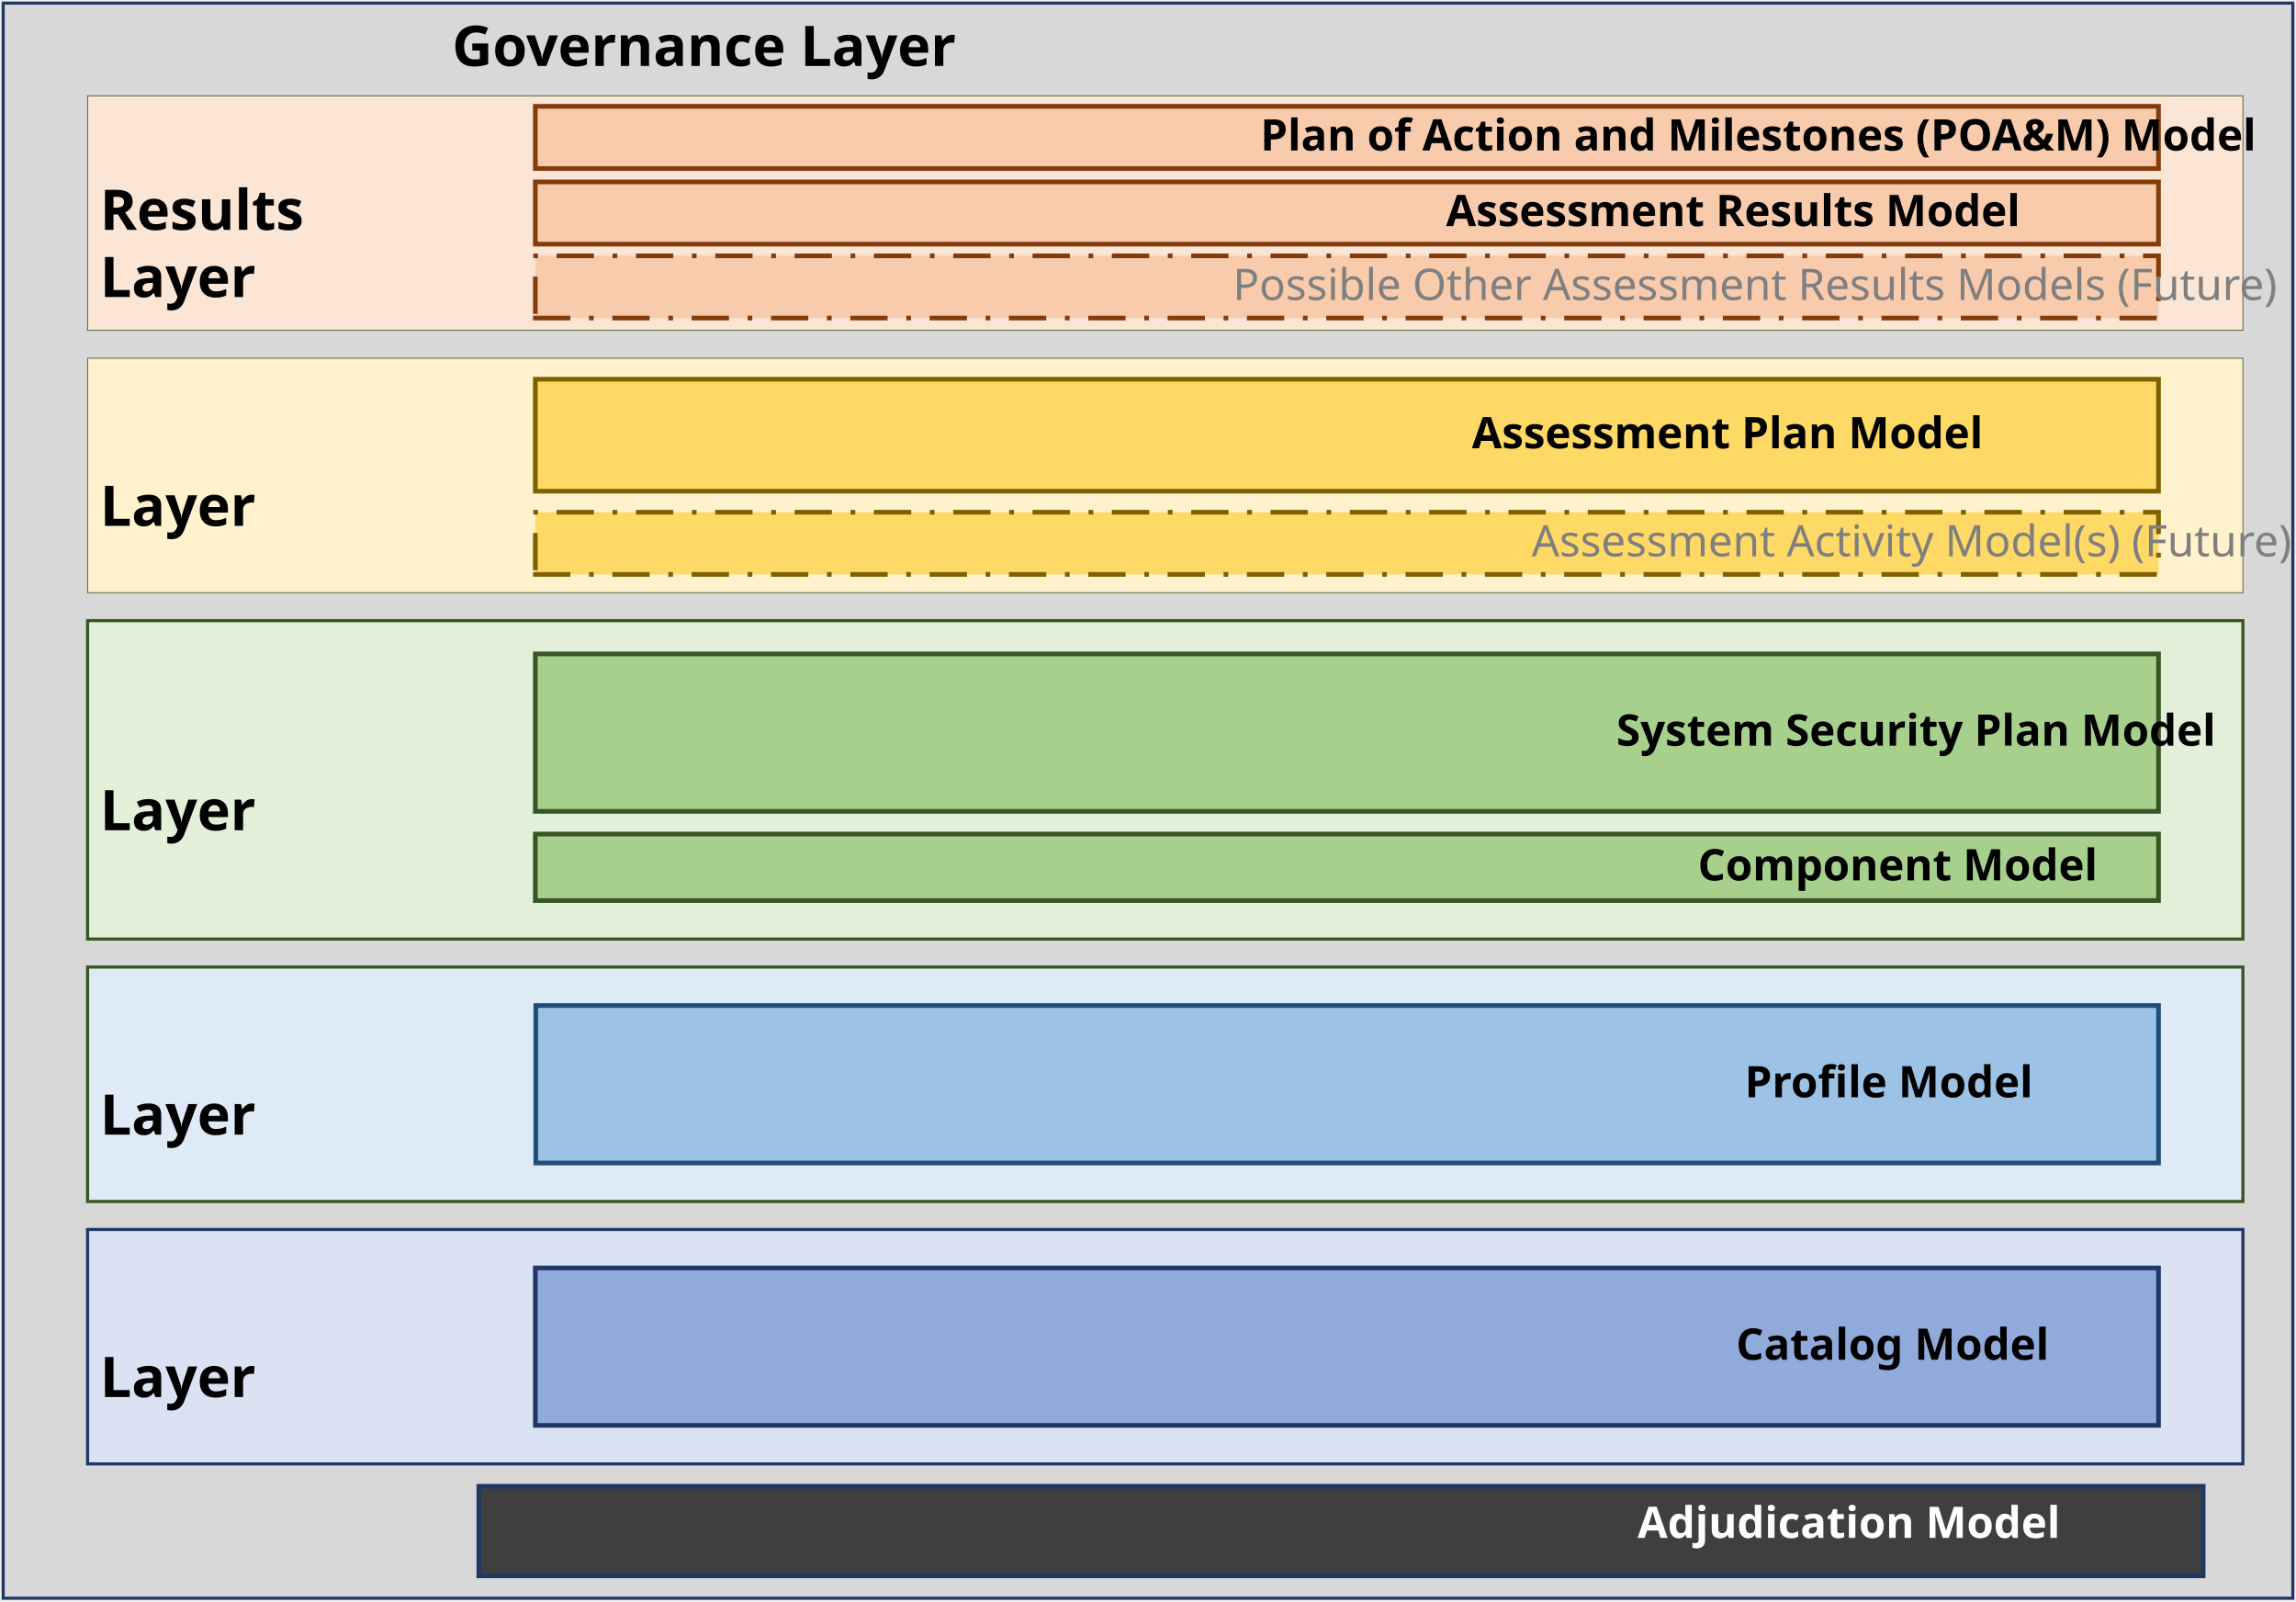
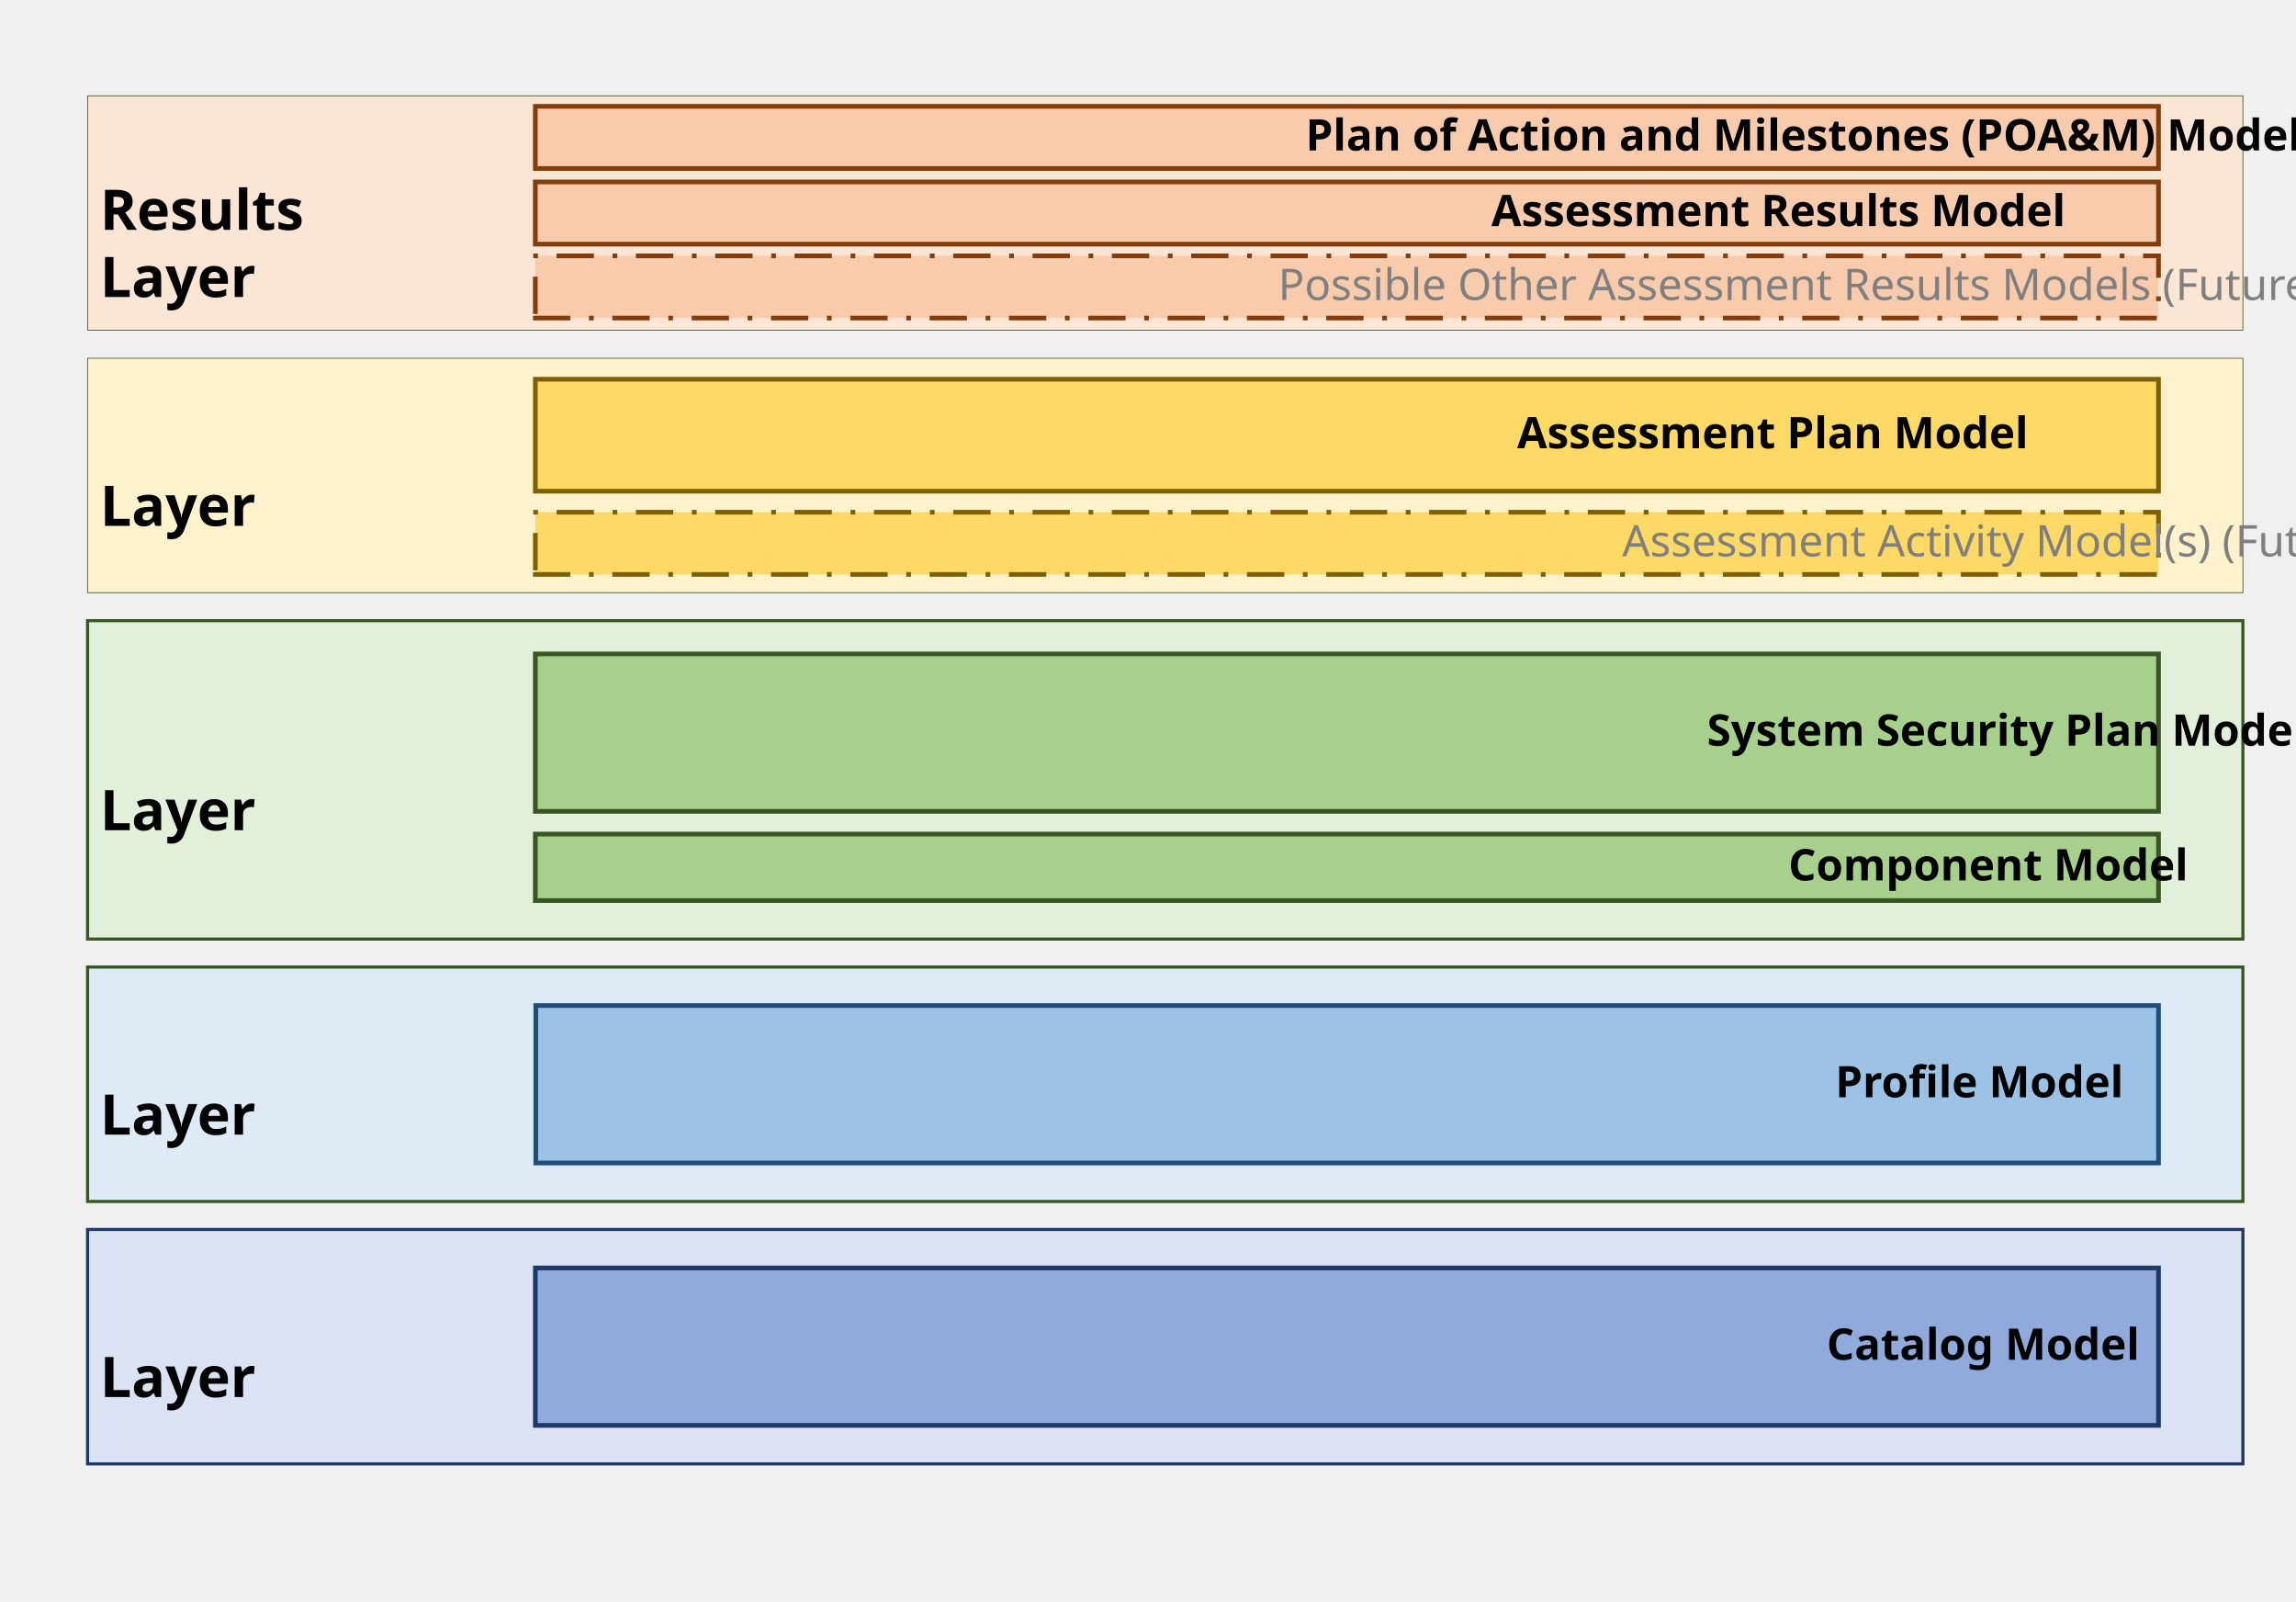
- <svg xmlns="http://www.w3.org/2000/svg" xmlns:ns1="http://schemas.microsoft.com/visio/2003/SVGExtensions/" xmlns:xlink="http://www.w3.org/1999/xlink" width="10.255in" height="7.151in" viewBox="0 0 738.346 514.888" xml:space="preserve" color-interpolation-filters="sRGB" class="st20">
+ <svg xmlns="http://www.w3.org/2000/svg" xmlns:ns1="http://schemas.microsoft.com/visio/2003/SVGExtensions/" xmlns:xlink="http://www.w3.org/1999/xlink" width="10.255in" height="7.151in" viewBox="0 0 738.346 514.888" xml:space="preserve" color-interpolation-filters="sRGB" class="st17">
  <ns1:documentProperties ns1:langID="1033" />
  <style type="text/css">
	
- 		.st1 {fill:#d8d8d8;stroke:#203864;stroke-width:1}
+ 		.st1 {fill:#deebf6;stroke:#375623;stroke-width:1}
		.st2 {fill:#000000;font-family:Calibri;font-size:1.5em;font-weight:bold}
- 		.st3 {fill:#3f3f3f;stroke:#203864;stroke-width:1.5}
- 		.st4 {fill:#ffffff;font-family:Calibri;font-size:1.167em;font-weight:bold}
- 		.st5 {fill:#deebf6;stroke:#375623;stroke-width:1}
- 		.st6 {font-size:1em}
- 		.st7 {fill:#9cc3e5;stroke:#1e4e79;stroke-width:1.5}
- 		.st8 {fill:#000000;font-family:Calibri;font-size:1.167em;font-weight:bold}
- 		.st9 {fill:#dae2f3;stroke:#203864;stroke-width:1}
- 		.st10 {fill:#90aadb;stroke:#203864;stroke-width:1.5}
- 		.st11 {fill:#fff2cc;stroke:#375623;stroke-width:0.25}
- 		.st12 {fill:#ffd965;stroke:#7f6000;stroke-dasharray:10.5,7.5,0.01,7.5;stroke-width:1.5}
- 		.st13 {fill:#7f7f7f;font-family:Calibri;font-size:1.167em}
- 		.st14 {fill:#fbe5d5;stroke:#375623;stroke-width:0.25}
- 		.st15 {fill:#e2efd9;stroke:#375623;stroke-width:1}
- 		.st16 {fill:#a8d08d;stroke:#375623;stroke-width:1.5}
- 		.st17 {fill:#ffd965;stroke:#7f6000;stroke-width:1.5}
- 		.st18 {fill:#f7cbac;stroke:#833c0b;stroke-dasharray:10.5,7.5,0.01,7.5;stroke-width:1.5}
- 		.st19 {fill:#f7cbac;stroke:#833c0b;stroke-width:1.5}
- 		.st20 {fill:none;fill-rule:evenodd;font-size:12px;overflow:visible;stroke-linecap:square;stroke-miterlimit:3}
+ 		.st3 {font-size:1em}
+ 		.st4 {fill:#9cc3e5;stroke:#1e4e79;stroke-width:1.5}
+ 		.st5 {fill:#000000;font-family:Calibri;font-size:1.167em;font-weight:bold}
+ 		.st6 {fill:#dae2f3;stroke:#203864;stroke-width:1}
+ 		.st7 {fill:#90aadb;stroke:#203864;stroke-width:1.5}
+ 		.st8 {fill:#fff2cc;stroke:#375623;stroke-width:0.25}
+ 		.st9 {fill:#ffd965;stroke:#7f6000;stroke-dasharray:10.5,7.5,0.01,7.5;stroke-width:1.5}
+ 		.st10 {fill:#7f7f7f;font-family:Calibri;font-size:1.167em}
+ 		.st11 {fill:#fbe5d5;stroke:#375623;stroke-width:0.25}
+ 		.st12 {fill:#e2efd9;stroke:#375623;stroke-width:1}
+ 		.st13 {fill:#a8d08d;stroke:#375623;stroke-width:1.5}
+ 		.st14 {fill:#ffd965;stroke:#7f6000;stroke-width:1.5}
+ 		.st15 {fill:#f7cbac;stroke:#833c0b;stroke-dasharray:10.5,7.5,0.01,7.5;stroke-width:1.5}
+ 		.st16 {fill:#f7cbac;stroke:#833c0b;stroke-width:1.5}
+ 		.st17 {fill:none;fill-rule:evenodd;font-size:12px;overflow:visible;stroke-linecap:square;stroke-miterlimit:3}
	
	</style>
  <g ns1:mID="0" ns1:index="1" ns1:groupContext="foregroundPage">
    <ns1:pageProperties ns1:drawingScale="1" ns1:pageScale="1" ns1:drawingUnits="0" ns1:shadowOffsetX="9.00001" ns1:shadowOffsetY="-9.00001" />
    <a xlink:href="https://pages.nist.gov/OSCAL/learnmore/architecture/#governance-layer" xlink:title="Governance Layer">
-       <g id="group1-1" transform="translate(1,-1.00022)" ns1:mID="1" ns1:groupContext="group">
+       <g id="group1-1" transform="translate(0.999999,-1.00086)" ns1:mID="1" ns1:groupContext="group">
        <g id="group2-2" ns1:mID="2" ns1:groupContext="group">
-           <g id="shape3-3" ns1:mID="3" ns1:groupContext="shape">
-             <ns1:userDefs>
-               <ns1:ud ns1:nameU="visVersion" ns1:val="VT0(15):26" />
-             </ns1:userDefs>
-             <ns1:textBlock ns1:margins="rect(4,4,4,4)" ns1:verticalAlign="0" />
-             <ns1:textRect cx="368.173" cy="258.44" width="736.37" height="512.887" />
-             <rect x="0" y="2" width="736.346" height="512.887" class="st1" />
-             <text x="3.99" y="22.2" class="st2" ns1:langID="1033">
-               <ns1:paragraph />
-               <ns1:tabList />Governance Layer</text>
-           </g>
-           <a xlink:href="https://pages.nist.gov/OSCAL/documentation/schema/adjudication/" xlink:title="Adjudication Model">
-             <g id="group4-6" transform="translate(152.975,-7.2)" ns1:mID="4" ns1:groupContext="group">
-               <g id="group5-7" ns1:mID="5" ns1:groupContext="group">
-                 <g id="shape6-8" ns1:mID="6" ns1:groupContext="shape">
-                   <ns1:userDefs>
-                     <ns1:ud ns1:nameU="visVersion" ns1:val="VT0(15):26" />
-                   </ns1:userDefs>
-                   <ns1:textBlock ns1:margins="rect(4,4,4,4)" ns1:verticalAlign="0" />
-                   <ns1:textRect cx="277.267" cy="500.488" width="554.56" height="28.8" />
-                   <rect x="0" y="486.088" width="554.533" height="28.8" class="st3" />
-                   <text x="219.74" y="502.69" class="st4" ns1:langID="1033">
-                     <ns1:paragraph ns1:horizAlign="1" />
-                     <ns1:tabList />Adjudication Model</text>
-                 </g>
-               </g>
-             </g>
-           </a>
-         </g>
+ 					</g>
      </g>
    </a>
    <a xlink:href="https://pages.nist.gov/OSCAL/learnmore/architecture/#profile-layer" xlink:title="Profile Layer">
-       <g id="group7-11" transform="translate(28.145,-128.575)" ns1:mID="7" ns1:groupContext="group">
-         <g id="group8-12" ns1:mID="8" ns1:groupContext="group">
-           <g id="group9-13" ns1:mID="9" ns1:groupContext="group">
-             <g id="shape10-14" ns1:mID="10" ns1:groupContext="shape">
-               <ns1:userDefs>
-                 <ns1:ud ns1:nameU="visVersion" ns1:val="VT0(15):26" />
-               </ns1:userDefs>
+       <g id="group9-3" transform="translate(28.145,-128.575)" ns1:mID="9" ns1:groupContext="group">
+         <g id="group10-4" ns1:mID="10" ns1:groupContext="group">
+           <g id="group11-5" ns1:mID="11" ns1:groupContext="group">
+             <g id="group12-6" ns1:mID="12" ns1:groupContext="group">
+               <g id="shape13-7" ns1:mID="13" ns1:groupContext="shape">
+                 <ns1:userDefs>
+                   <ns1:ud ns1:nameU="visVersion" ns1:val="VT0(15):26" />
+                 </ns1:userDefs>
+                 <ns1:textBlock ns1:margins="rect(4,4,4,4)" />
+                 <ns1:textRect cx="346.573" cy="477.2" width="693.17" height="75.375" />
+                 <rect x="0" y="439.513" width="693.146" height="75.375" class="st1" />
+                 <text x="3.99" y="471.8" class="st2" ns1:langID="1033">
+                   <ns1:paragraph />
+                   <ns1:tabList />Profile<ns1:newlineChar />
+                   <tspan x="3.99" dy="1.2em" class="st3">Layer</tspan>
+                 </text>
+               </g>
+               <a xlink:href="https://pages.nist.gov/OSCAL/documentation/schema/profile/">
+                 <g id="group14-11" transform="translate(144.145,-12.3751)" ns1:mID="14" ns1:groupContext="group">
+                   <g id="group15-12" ns1:mID="15" ns1:groupContext="group">
+                     <g id="group16-13" ns1:mID="16" ns1:groupContext="group">
+                       <g id="shape17-14" ns1:mID="17" ns1:groupContext="shape">
+                         <ns1:userDefs>
+                           <ns1:ud ns1:nameU="visVersion" ns1:val="VT0(15):26" />
+                         </ns1:userDefs>
+                         <ns1:textBlock ns1:margins="rect(4,4,4,4)" />
+                         <ns1:textRect cx="260.927" cy="489.575" width="521.87" height="50.625" />
+                         <rect x="0" y="464.263" width="521.855" height="50.625" class="st4" />
+                         <text x="221.31" y="493.77" class="st5" ns1:langID="1033">
+                           <ns1:paragraph ns1:horizAlign="1" />
+                           <ns1:tabList />Profile Model</text>
+                       </g>
+                     </g>
+                   </g>
+                 </g>
+               </a>
+             </g>
+           </g>
+         </g>
+       </g>
+     </a>
+     <a xlink:href="https://pages.nist.gov/OSCAL/learnmore/architecture/#catalog-layer" xlink:title="Catalog Layer">
+       <g id="group18-17" transform="translate(28.145,-44.2001)" ns1:mID="18" ns1:groupContext="group">
+         <g id="group19-18" ns1:mID="19" ns1:groupContext="group">
+           <g id="group20-19" ns1:mID="20" ns1:groupContext="group">
+             <g id="group21-20" ns1:mID="21" ns1:groupContext="group">
+               <g id="shape22-21" ns1:mID="22" ns1:groupContext="shape">
+                 <ns1:userDefs>
+                   <ns1:ud ns1:nameU="visVersion" ns1:val="VT0(15):26" />
+                 </ns1:userDefs>
+                 <ns1:textBlock ns1:margins="rect(4,4,4,4)" />
+                 <ns1:textRect cx="346.573" cy="477.2" width="693.17" height="75.375" />
+                 <rect x="0" y="439.513" width="693.146" height="75.375" class="st6" />
+                 <text x="3.99" y="471.8" class="st2" ns1:langID="1033">
+                   <ns1:paragraph />
+                   <ns1:tabList />Catalog<ns1:newlineChar />
+                   <tspan x="3.99" dy="1.2em" class="st3">Layer</tspan>
+                 </text>
+               </g>
+               <a xlink:href="https://pages.nist.gov/OSCAL/documentation/schema/catalog/">
+                 <g id="group23-25" transform="translate(144,-12.3751)" ns1:mID="23" ns1:groupContext="group">
+                   <g id="group24-26" ns1:mID="24" ns1:groupContext="group">
+                     <g id="group25-27" ns1:mID="25" ns1:groupContext="group">
+                       <g id="shape26-28" ns1:mID="26" ns1:groupContext="shape">
+                         <ns1:userDefs>
+                           <ns1:ud ns1:nameU="visVersion" ns1:val="VT0(15):26" />
+                         </ns1:userDefs>
+                         <ns1:textBlock ns1:margins="rect(4,4,4,4)" />
+                         <ns1:textRect cx="261" cy="489.575" width="522.02" height="50.625" />
+                         <rect x="0" y="464.263" width="522" height="50.625" class="st7" />
+                         <text x="218.69" y="493.77" class="st5" ns1:langID="1033">
+                           <ns1:paragraph ns1:horizAlign="1" />
+                           <ns1:tabList />Catalog Model</text>
+                       </g>
+                     </g>
+                   </g>
+                 </g>
+               </a>
+             </g>
+           </g>
+         </g>
+       </g>
+     </a>
+     <a xlink:href="https://pages.nist.gov/OSCAL/learnmore/architecture/#assessment-layer" xlink:title="Assessment Layer">
+       <g id="group27-31" transform="translate(28.145,-324.325)" ns1:mID="27" ns1:groupContext="group">
+         <g id="group28-32" ns1:mID="28" ns1:groupContext="group">
+           <g id="group29-33" ns1:mID="29" ns1:groupContext="group">
+             <g id="group30-34" ns1:mID="30" ns1:groupContext="group">
+               <g id="shape31-35" ns1:mID="31" ns1:groupContext="shape">
+                 <ns1:userDefs>
+                   <ns1:ud ns1:nameU="visVersion" ns1:val="VT0(15):26" />
+                 </ns1:userDefs>
+                 <ns1:textBlock ns1:margins="rect(4,4,4,4)" />
+                 <ns1:textRect cx="346.573" cy="477.2" width="693.17" height="75.375" />
+                 <rect x="0" y="439.513" width="693.146" height="75.375" class="st8" />
+                 <text x="3.99" y="471.8" class="st2" ns1:langID="1033">
+                   <ns1:paragraph />
+                   <ns1:tabList />Assessment<ns1:newlineChar />
+                   <tspan x="3.99" dy="1.2em" class="st3">Layer</tspan>
+                 </text>
+               </g>
+               <a xlink:href="https://pages.nist.gov/OSCAL/learnmore/architecture/#assessment-layer" xlink:title="Assessment Layer">
+                 <g id="group32-39" transform="translate(144,-5.87009)" ns1:mID="32" ns1:groupContext="group">
+                   <g id="group33-40" ns1:mID="33" ns1:groupContext="group">
+                     <g id="group34-41" ns1:mID="34" ns1:groupContext="group">
+                       <g id="shape35-42" ns1:mID="35" ns1:groupContext="shape">
+                         <ns1:userDefs />
+                         <ns1:textBlock ns1:margins="rect(4,4,4,4)" />
+                         <ns1:textRect cx="261" cy="504.883" width="522.01" height="20" />
+                         <path d="M0 514.89 L522 514.89 L522 494.89 L0 494.89 L0 514.89 Z" class="st9" />
+                         <text x="152.92" y="509.08" class="st10" ns1:langID="1033">
+                           <ns1:paragraph ns1:horizAlign="1" />
+                           <ns1:tabList />Assessment Activity Model(s) (Future)</text>
+                       </g>
+                     </g>
+                   </g>
+                 </g>
+               </a>
+             </g>
+           </g>
+         </g>
+       </g>
+     </a>
+     <a xlink:href="https://pages.nist.gov/OSCAL/learnmore/architecture/#assessment-results-layer">
+       <g id="group36-45" transform="translate(28.145,-408.701)" ns1:mID="36" ns1:groupContext="group">
+         <g id="group37-46" ns1:mID="37" ns1:groupContext="group">
+           <g id="group38-47" ns1:mID="38" ns1:groupContext="group">
+             <g id="group39-48" ns1:mID="39" ns1:groupContext="group">
+               <g id="shape40-49" ns1:mID="40" ns1:groupContext="shape">
+                 <ns1:userDefs>
+                   <ns1:ud ns1:nameU="visVersion" ns1:val="VT0(15):26" />
+                 </ns1:userDefs>
+                 <ns1:textBlock ns1:margins="rect(4,4,4,4)" />
+                 <ns1:textRect cx="346.573" cy="477.2" width="693.17" height="75.375" />
+                 <rect x="0" y="439.513" width="693.146" height="75.375" class="st11" />
+                 <text x="3.99" y="461" class="st2" ns1:langID="1033">
+                   <ns1:paragraph />
+                   <ns1:tabList />Assessment<ns1:newlineChar />
+                   <tspan x="3.99" dy="1.2em" class="st3">Results<ns1:newlineChar />
+                   </tspan>
+                   <tspan x="3.99" dy="1.2em" class="st3">Layer</tspan>
+                 </text>
+               </g>
+             </g>
+           </g>
+         </g>
+       </g>
+     </a>
+     <a xlink:href="https://pages.nist.gov/OSCAL/learnmore/architecture/#implementation-layer" xlink:title="Implementation Layer">
+       <g id="group41-54" transform="translate(28.145,-212.95)" ns1:mID="41" ns1:groupContext="group">
+         <g id="group42-55" ns1:mID="42" ns1:groupContext="group">
+           <g id="group43-56" ns1:mID="43" ns1:groupContext="group">
+             <g id="group44-57" ns1:mID="44" ns1:groupContext="group">
+               <g id="shape45-58" ns1:mID="45" ns1:groupContext="shape">
+                 <ns1:userDefs>
+                   <ns1:ud ns1:nameU="visVersion" ns1:val="VT0(15):26" />
+                 </ns1:userDefs>
+                 <ns1:textBlock ns1:margins="rect(4,4,4,4)" />
+                 <ns1:textRect cx="346.573" cy="463.7" width="693.17" height="102.375" />
+                 <rect x="0" y="412.513" width="693.146" height="102.375" class="st12" />
+                 <text x="3.99" y="458.3" class="st2" ns1:langID="1033">
+                   <ns1:paragraph />
+                   <ns1:tabList />Implementation<ns1:newlineChar />
+                   <tspan x="3.99" dy="1.2em" class="st3">Layer</tspan>
+                 </text>
+               </g>
+               <a xlink:href="https://pages.nist.gov/OSCAL/documentation/schema/ssp/">
+                 <g id="group46-62" transform="translate(144,-41.0625)" ns1:mID="46" ns1:groupContext="group">
+                   <g id="group47-63" ns1:mID="47" ns1:groupContext="group">
+                     <g id="group48-64" ns1:mID="48" ns1:groupContext="group">
+                       <g id="shape49-65" ns1:mID="49" ns1:groupContext="shape">
+                         <ns1:userDefs>
+                           <ns1:ud ns1:nameU="visVersion" ns1:val="VT0(15):26" />
+                         </ns1:userDefs>
+                         <ns1:textBlock ns1:margins="rect(4,4,4,4)" />
+                         <ns1:textRect cx="261" cy="489.575" width="522.02" height="50.625" />
+                         <rect x="0" y="464.263" width="522" height="50.625" class="st13" />
+                         <text x="180.19" y="493.77" class="st5" ns1:langID="1033">
+                           <ns1:paragraph ns1:horizAlign="1" />
+                           <ns1:tabList />System Security Plan Model</text>
+                       </g>
+                     </g>
+                   </g>
+                 </g>
+               </a>
+               <a xlink:href="https://pages.nist.gov/OSCAL/documentation/schema/component/">
+                 <g id="group50-68" transform="translate(144,-12.375)" ns1:mID="50" ns1:groupContext="group">
+                   <g id="group51-69" ns1:mID="51" ns1:groupContext="group">
+                     <g id="group52-70" ns1:mID="52" ns1:groupContext="group">
+                       <g id="shape53-71" ns1:mID="53" ns1:groupContext="shape">
+                         <ns1:userDefs>
+                           <ns1:ud ns1:nameU="visVersion" ns1:val="VT0(15):26" />
+                         </ns1:userDefs>
+                         <ns1:textBlock ns1:margins="rect(4,4,4,4)" />
+                         <ns1:textRect cx="261" cy="504.2" width="522.02" height="21.375" />
+                         <rect x="0" y="493.513" width="522" height="21.375" class="st13" />
+                         <text x="206.39" y="508.4" class="st5" ns1:langID="1033">
+                           <ns1:paragraph ns1:horizAlign="1" />
+                           <ns1:tabList />Component Model</text>
+                       </g>
+                     </g>
+                   </g>
+                 </g>
+               </a>
+             </g>
+           </g>
+         </g>
+       </g>
+     </a>
+     <a xlink:href="https://pages.nist.gov/OSCAL/documentation/schema/assessment-plan/" xlink:title="Assessment Plan Model">
+       <g id="group54-74" transform="translate(172.145,-356.951)" ns1:mID="54" ns1:groupContext="group">
+         <g id="group55-75" ns1:mID="55" ns1:groupContext="group">
+           <g id="group56-76" ns1:mID="56" ns1:groupContext="group">
+             <g id="shape57-77" ns1:mID="57" ns1:groupContext="shape">
+               <ns1:userDefs />
              <ns1:textBlock ns1:margins="rect(4,4,4,4)" />
-               <ns1:textRect cx="346.573" cy="477.2" width="693.17" height="75.375" />
-               <rect x="0" y="439.513" width="693.146" height="75.375" class="st5" />
-               <text x="3.99" y="471.8" class="st2" ns1:langID="1033">
-                 <ns1:paragraph />
-                 <ns1:tabList />Profile<ns1:newlineChar />
-                 <tspan x="3.99" dy="1.2em" class="st6">Layer</tspan>
-               </text>
-             </g>
-             <a xlink:href="https://pages.nist.gov/OSCAL/documentation/schema/profile/">
-               <g id="group11-18" transform="translate(144.145,-12.375)" ns1:mID="11" ns1:groupContext="group">
-                 <g id="group12-19" ns1:mID="12" ns1:groupContext="group">
-                   <g id="shape13-20" ns1:mID="13" ns1:groupContext="shape">
-                     <ns1:userDefs>
-                       <ns1:ud ns1:nameU="visVersion" ns1:val="VT0(15):26" />
-                     </ns1:userDefs>
-                     <ns1:textBlock ns1:margins="rect(4,4,4,4)" />
-                     <ns1:textRect cx="260.927" cy="489.575" width="521.87" height="50.625" />
-                     <rect x="0" y="464.263" width="521.855" height="50.625" class="st7" />
-                     <text x="221.31" y="493.77" class="st8" ns1:langID="1033">
-                       <ns1:paragraph ns1:horizAlign="1" />
-                       <ns1:tabList />Profile Model</text>
-                   </g>
-                 </g>
-               </g>
-             </a>
-           </g>
-         </g>
-       </g>
-     </a>
-     <a xlink:href="https://pages.nist.gov/OSCAL/learnmore/architecture/#catalog-layer" xlink:title="Catalog Layer">
-       <g id="group14-23" transform="translate(28.145,-44.2002)" ns1:mID="14" ns1:groupContext="group">
-         <g id="group15-24" ns1:mID="15" ns1:groupContext="group">
-           <g id="group16-25" ns1:mID="16" ns1:groupContext="group">
-             <g id="shape17-26" ns1:mID="17" ns1:groupContext="shape">
-               <ns1:userDefs>
-                 <ns1:ud ns1:nameU="visVersion" ns1:val="VT0(15):26" />
-               </ns1:userDefs>
+               <ns1:textRect cx="261" cy="496.888" width="522.01" height="36" />
+               <rect x="0" y="478.888" width="522" height="36" class="st14" />
+               <text x="191.96" y="501.09" class="st5" ns1:langID="1033">
+                 <ns1:paragraph ns1:horizAlign="1" />
+                 <ns1:tabList />Assessment Plan Model</text>
+             </g>
+           </g>
+         </g>
+       </g>
+     </a>
+     <a xlink:href="https://pages.nist.gov/OSCAL/learnmore/architecture/#assessment-results-layer" xlink:title="Assessment Results Layer">
+       <g id="group58-80" transform="translate(172.145,-412.624)" ns1:mID="58" ns1:groupContext="group">
+         <g id="group59-81" ns1:mID="59" ns1:groupContext="group">
+           <g id="group60-82" ns1:mID="60" ns1:groupContext="group">
+             <g id="shape61-83" ns1:mID="61" ns1:groupContext="shape">
+               <ns1:userDefs />
              <ns1:textBlock ns1:margins="rect(4,4,4,4)" />
-               <ns1:textRect cx="346.573" cy="477.2" width="693.17" height="75.375" />
-               <rect x="0" y="439.513" width="693.146" height="75.375" class="st9" />
-               <text x="3.99" y="471.8" class="st2" ns1:langID="1033">
-                 <ns1:paragraph />
-                 <ns1:tabList />Catalog<ns1:newlineChar />
-                 <tspan x="3.99" dy="1.2em" class="st6">Layer</tspan>
-               </text>
-             </g>
-             <a xlink:href="https://pages.nist.gov/OSCAL/documentation/schema/catalog/">
-               <g id="group18-30" transform="translate(144,-12.375)" ns1:mID="18" ns1:groupContext="group">
-                 <g id="group19-31" ns1:mID="19" ns1:groupContext="group">
-                   <g id="shape20-32" ns1:mID="20" ns1:groupContext="shape">
-                     <ns1:userDefs>
-                       <ns1:ud ns1:nameU="visVersion" ns1:val="VT0(15):26" />
-                     </ns1:userDefs>
-                     <ns1:textBlock ns1:margins="rect(4,4,4,4)" />
-                     <ns1:textRect cx="261" cy="489.575" width="522.02" height="50.625" />
-                     <rect x="0" y="464.263" width="522" height="50.625" class="st10" />
-                     <text x="218.69" y="493.77" class="st8" ns1:langID="1033">
-                       <ns1:paragraph ns1:horizAlign="1" />
-                       <ns1:tabList />Catalog Model</text>
-                   </g>
-                 </g>
-               </g>
-             </a>
-           </g>
-         </g>
-       </g>
-     </a>
-     <a xlink:href="https://pages.nist.gov/OSCAL/learnmore/architecture/#assessment-layer" xlink:title="Assessment Layer">
-       <g id="group21-35" transform="translate(28.145,-324.325)" ns1:mID="21" ns1:groupContext="group">
-         <g id="group22-36" ns1:mID="22" ns1:groupContext="group">
-           <g id="group23-37" ns1:mID="23" ns1:groupContext="group">
-             <g id="shape24-38" ns1:mID="24" ns1:groupContext="shape">
-               <ns1:userDefs>
-                 <ns1:ud ns1:nameU="visVersion" ns1:val="VT0(15):26" />
-               </ns1:userDefs>
+               <ns1:textRect cx="261" cy="504.883" width="522.01" height="20" />
+               <path d="M0 514.89 L522 514.89 L522 494.89 L0 494.89 L0 514.89 Z" class="st15" />
+               <text x="115.11" y="509.08" class="st10" ns1:langID="1033">
+                 <ns1:paragraph ns1:horizAlign="1" />
+                 <ns1:tabList />Possible Other Assessment Results Models (Future)</text>
+             </g>
+           </g>
+         </g>
+       </g>
+     </a>
+     <a xlink:href="https://pages.nist.gov/OSCAL/documentation/schema/assessment-results/" xlink:title="Assessment Results Model">
+       <g id="group62-86" transform="translate(172.145,-436.388)" ns1:mID="62" ns1:groupContext="group">
+         <g id="group63-87" ns1:mID="63" ns1:groupContext="group">
+           <g id="group64-88" ns1:mID="64" ns1:groupContext="group">
+             <g id="shape65-89" ns1:mID="65" ns1:groupContext="shape">
+               <ns1:userDefs />
              <ns1:textBlock ns1:margins="rect(4,4,4,4)" />
-               <ns1:textRect cx="346.573" cy="477.2" width="693.17" height="75.375" />
-               <rect x="0" y="439.513" width="693.146" height="75.375" class="st11" />
-               <text x="3.99" y="471.8" class="st2" ns1:langID="1033">
-                 <ns1:paragraph />
-                 <ns1:tabList />Assessment<ns1:newlineChar />
-                 <tspan x="3.99" dy="1.2em" class="st6">Layer</tspan>
-               </text>
-             </g>
-             <a xlink:href="https://pages.nist.gov/OSCAL/learnmore/architecture/#assessment-layer" xlink:title="Assessment Layer">
-               <g id="group25-42" transform="translate(144,-5.87199)" ns1:mID="25" ns1:groupContext="group">
-                 <g id="group26-43" ns1:mID="26" ns1:groupContext="group">
-                   <g id="shape27-44" ns1:mID="27" ns1:groupContext="shape">
-                     <ns1:userDefs />
-                     <ns1:textBlock ns1:margins="rect(4,4,4,4)" />
-                     <ns1:textRect cx="261" cy="504.885" width="522.01" height="20" />
-                     <path d="M0 514.89 L522 514.89 L522 494.89 L0 494.89 L0 514.89 Z" class="st12" />
-                     <text x="152.92" y="509.08" class="st13" ns1:langID="1033">
-                       <ns1:paragraph ns1:horizAlign="1" />
-                       <ns1:tabList />Assessment Activity Model(s) (Future)</text>
-                   </g>
-                 </g>
-               </g>
-             </a>
-           </g>
-         </g>
-       </g>
-     </a>
-     <a xlink:href="https://pages.nist.gov/OSCAL/learnmore/architecture/#assessment-results-layer">
-       <g id="group28-47" transform="translate(28.145,-408.701)" ns1:mID="28" ns1:groupContext="group">
-         <g id="group29-48" ns1:mID="29" ns1:groupContext="group">
-           <g id="group30-49" ns1:mID="30" ns1:groupContext="group">
-             <g id="shape31-50" ns1:mID="31" ns1:groupContext="shape">
-               <ns1:userDefs>
-                 <ns1:ud ns1:nameU="visVersion" ns1:val="VT0(15):26" />
-               </ns1:userDefs>
+               <ns1:textRect cx="261" cy="504.888" width="522.01" height="20" />
+               <rect x="0" y="494.888" width="522" height="20" class="st16" />
+               <text x="183.67" y="509.09" class="st5" ns1:langID="1033">
+                 <ns1:paragraph ns1:horizAlign="1" />
+                 <ns1:tabList />Assessment Results Model</text>
+             </g>
+           </g>
+         </g>
+       </g>
+     </a>
+     <a xlink:href="https://pages.nist.gov/OSCAL/documentation/schema/poam/" xlink:title="Plan of Action and Milestones (POA&amp;amp;M) Model">
+       <g id="group66-92" transform="translate(172.145,-460.701)" ns1:mID="66" ns1:groupContext="group">
+         <g id="group67-93" ns1:mID="67" ns1:groupContext="group">
+           <g id="group68-94" ns1:mID="68" ns1:groupContext="group">
+             <g id="shape69-95" ns1:mID="69" ns1:groupContext="shape">
+               <ns1:userDefs />
              <ns1:textBlock ns1:margins="rect(4,4,4,4)" />
-               <ns1:textRect cx="346.573" cy="477.2" width="693.17" height="75.375" />
-               <rect x="0" y="439.513" width="693.146" height="75.375" class="st14" />
-               <text x="3.99" y="461" class="st2" ns1:langID="1033">
-                 <ns1:paragraph />
-                 <ns1:tabList />Assessment<ns1:newlineChar />
-                 <tspan x="3.99" dy="1.2em" class="st6">Results<ns1:newlineChar />
-                 </tspan>
-                 <tspan x="3.99" dy="1.2em" class="st6">Layer</tspan>
-               </text>
-             </g>
-           </g>
-         </g>
-       </g>
-     </a>
-     <a xlink:href="https://pages.nist.gov/OSCAL/learnmore/architecture/#implementation-layer" xlink:title="Implementation Layer">
-       <g id="group35-55" transform="translate(28.145,-212.95)" ns1:mID="35" ns1:groupContext="group">
-         <g id="group36-56" ns1:mID="36" ns1:groupContext="group">
-           <g id="group37-57" ns1:mID="37" ns1:groupContext="group">
-             <g id="shape38-58" ns1:mID="38" ns1:groupContext="shape">
-               <ns1:userDefs>
-                 <ns1:ud ns1:nameU="visVersion" ns1:val="VT0(15):26" />
-               </ns1:userDefs>
-               <ns1:textBlock ns1:margins="rect(4,4,4,4)" />
-               <ns1:textRect cx="346.573" cy="463.7" width="693.17" height="102.375" />
-               <rect x="0" y="412.513" width="693.146" height="102.375" class="st15" />
-               <text x="3.99" y="458.3" class="st2" ns1:langID="1033">
-                 <ns1:paragraph />
-                 <ns1:tabList />Implementation<ns1:newlineChar />
-                 <tspan x="3.99" dy="1.2em" class="st6">Layer</tspan>
-               </text>
-             </g>
-             <a xlink:href="https://pages.nist.gov/OSCAL/documentation/schema/ssp/">
-               <g id="group39-62" transform="translate(144,-41.0625)" ns1:mID="39" ns1:groupContext="group">
-                 <g id="group40-63" ns1:mID="40" ns1:groupContext="group">
-                   <g id="shape41-64" ns1:mID="41" ns1:groupContext="shape">
-                     <ns1:userDefs>
-                       <ns1:ud ns1:nameU="visVersion" ns1:val="VT0(15):26" />
-                     </ns1:userDefs>
-                     <ns1:textBlock ns1:margins="rect(4,4,4,4)" />
-                     <ns1:textRect cx="261" cy="489.575" width="522.02" height="50.625" />
-                     <rect x="0" y="464.263" width="522" height="50.625" class="st16" />
-                     <text x="180.19" y="493.77" class="st8" ns1:langID="1033">
-                       <ns1:paragraph ns1:horizAlign="1" />
-                       <ns1:tabList />System Security Plan Model</text>
-                   </g>
-                 </g>
-               </g>
-             </a>
-             <a xlink:href="https://pages.nist.gov/OSCAL/documentation/schema/component/">
-               <g id="group42-67" transform="translate(144,-12.375)" ns1:mID="42" ns1:groupContext="group">
-                 <g id="group43-68" ns1:mID="43" ns1:groupContext="group">
-                   <g id="shape44-69" ns1:mID="44" ns1:groupContext="shape">
-                     <ns1:userDefs>
-                       <ns1:ud ns1:nameU="visVersion" ns1:val="VT0(15):26" />
-                     </ns1:userDefs>
-                     <ns1:textBlock ns1:margins="rect(4,4,4,4)" />
-                     <ns1:textRect cx="261" cy="504.2" width="522.02" height="21.375" />
-                     <rect x="0" y="493.513" width="522" height="21.375" class="st16" />
-                     <text x="206.39" y="508.4" class="st8" ns1:langID="1033">
-                       <ns1:paragraph ns1:horizAlign="1" />
-                       <ns1:tabList />Component Model</text>
-                   </g>
-                 </g>
-               </g>
-             </a>
-           </g>
-         </g>
-       </g>
-     </a>
-     <a xlink:href="https://pages.nist.gov/OSCAL/documentation/schema/assessment-plan/" xlink:title="Assessment Plan Model">
-       <g id="group45-72" transform="translate(172.145,-356.951)" ns1:mID="45" ns1:groupContext="group">
-         <g id="group46-73" ns1:mID="46" ns1:groupContext="group">
-           <g id="shape47-74" ns1:mID="47" ns1:groupContext="shape">
-             <ns1:userDefs />
-             <ns1:textBlock ns1:margins="rect(4,4,4,4)" />
-             <ns1:textRect cx="261" cy="496.888" width="522.01" height="36" />
-             <rect x="0" y="478.888" width="522" height="36" class="st17" />
-             <text x="191.96" y="501.09" class="st8" ns1:langID="1033">
-               <ns1:paragraph ns1:horizAlign="1" />
-               <ns1:tabList />Assessment Plan Model</text>
-           </g>
-         </g>
-       </g>
-     </a>
-     <a xlink:href="https://pages.nist.gov/OSCAL/learnmore/architecture/#assessment-results-layer" xlink:title="Assessment Results Layer">
-       <g id="group48-77" transform="translate(172.145,-412.626)" ns1:mID="48" ns1:groupContext="group">
-         <g id="group49-78" ns1:mID="49" ns1:groupContext="group">
-           <g id="shape50-79" ns1:mID="50" ns1:groupContext="shape">
-             <ns1:userDefs />
-             <ns1:textBlock ns1:margins="rect(4,4,4,4)" />
-             <ns1:textRect cx="261" cy="504.885" width="522.01" height="20" />
-             <path d="M0 514.89 L522 514.89 L522 494.89 L0 494.89 L0 514.89 Z" class="st18" />
-             <text x="115.12" y="509.08" class="st13" ns1:langID="1033">
-               <ns1:paragraph ns1:horizAlign="1" />
-               <ns1:tabList />Possible Other Assessment Results Models (Future)</text>
-           </g>
-         </g>
-       </g>
-     </a>
-     <a xlink:href="https://pages.nist.gov/OSCAL/documentation/schema/assessment-results/" xlink:title="Assessment Results Model">
-       <g id="group51-82" transform="translate(172.145,-436.388)" ns1:mID="51" ns1:groupContext="group">
-         <g id="group52-83" ns1:mID="52" ns1:groupContext="group">
-           <g id="shape53-84" ns1:mID="53" ns1:groupContext="shape">
-             <ns1:userDefs />
-             <ns1:textBlock ns1:margins="rect(4,4,4,4)" />
-             <ns1:textRect cx="261" cy="504.888" width="522.01" height="20" />
-             <rect x="0" y="494.888" width="522" height="20" class="st19" />
-             <text x="183.67" y="509.09" class="st8" ns1:langID="1033">
-               <ns1:paragraph ns1:horizAlign="1" />
-               <ns1:tabList />Assessment Results Model</text>
-           </g>
-         </g>
-       </g>
-     </a>
-     <a xlink:href="https://pages.nist.gov/OSCAL/documentation/schema/poam/" xlink:title="Plan of Action and Milestones (POA&amp;amp;M) Model">
-       <g id="group54-87" transform="translate(172.145,-460.701)" ns1:mID="54" ns1:groupContext="group">
-         <g id="group55-88" ns1:mID="55" ns1:groupContext="group">
-           <g id="shape56-89" ns1:mID="56" ns1:groupContext="shape">
-             <ns1:userDefs />
-             <ns1:textBlock ns1:margins="rect(4,4,4,4)" />
-             <ns1:textRect cx="261" cy="504.888" width="522.01" height="20" />
-             <rect x="0" y="494.888" width="522" height="20" class="st19" />
-             <text x="123.94" y="509.09" class="st8" ns1:langID="1033">
-               <ns1:paragraph ns1:horizAlign="1" />
-               <ns1:tabList />Plan of Action and Milestones (POA&amp;M) Model</text>
+               <ns1:textRect cx="261" cy="504.888" width="522.01" height="20" />
+               <rect x="0" y="494.888" width="522" height="20" class="st16" />
+               <text x="123.94" y="509.09" class="st5" ns1:langID="1033">
+                 <ns1:paragraph ns1:horizAlign="1" />
+                 <ns1:tabList />Plan of Action and Milestones (POA&amp;M) Model</text>
+             </g>
          </g>
        </g>
      </g>
    </a>
  </g>
</svg>
